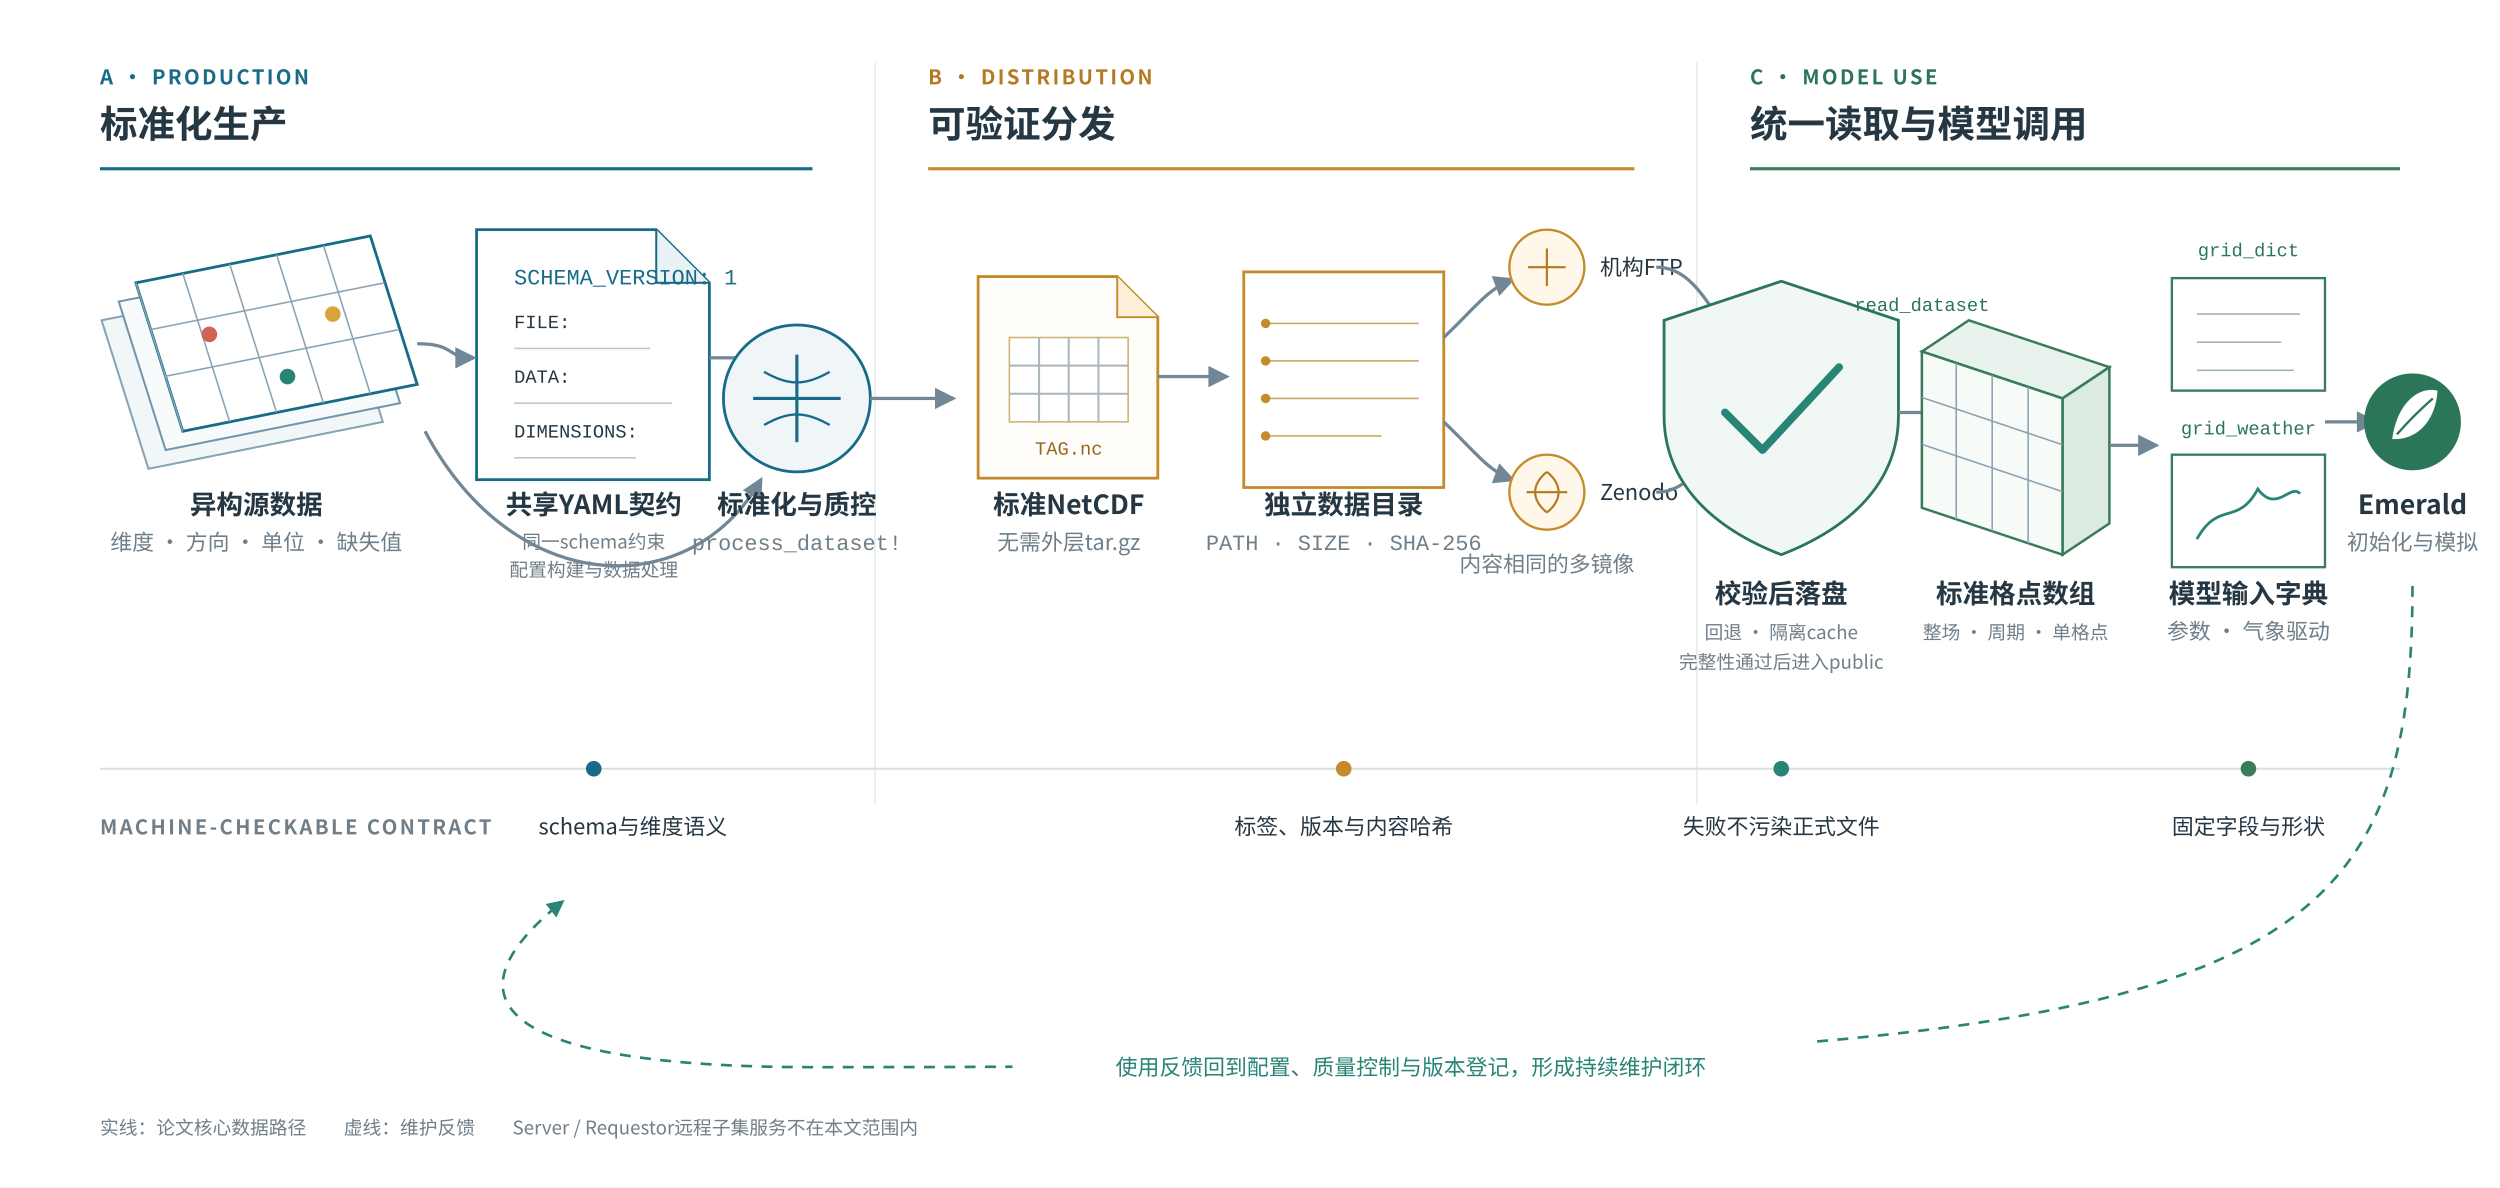
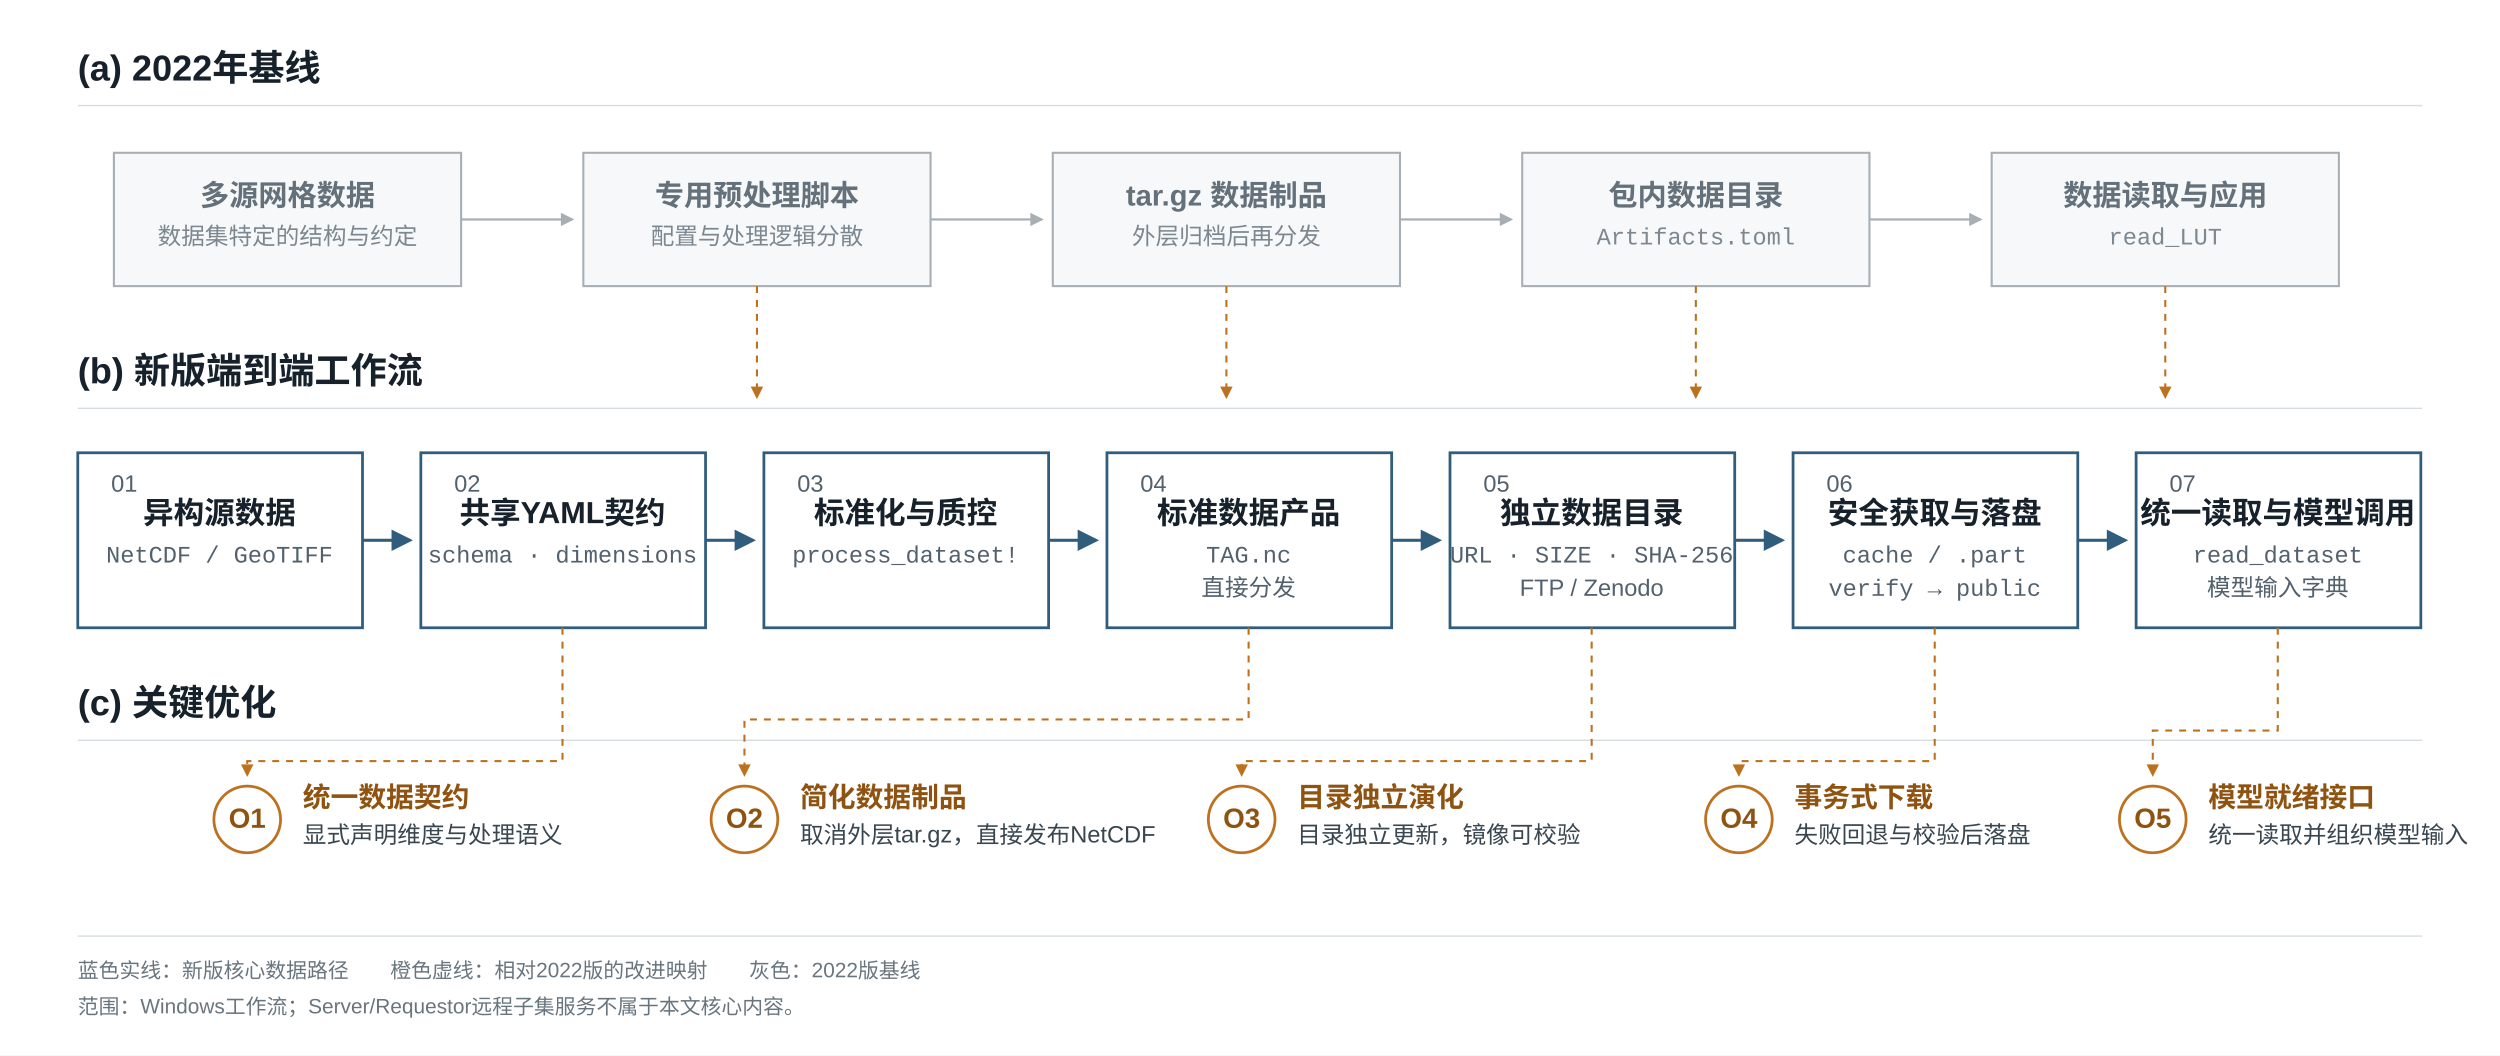
- <svg xmlns="http://www.w3.org/2000/svg" width="1600" height="760" viewBox="0 0 1600 760">
+ <svg xmlns="http://www.w3.org/2000/svg" width="1800" height="760" viewBox="0 0 1800 760">
  <defs>
    <style>
-       .sans { font-family: "Microsoft YaHei", "Noto Sans CJK SC", Arial, sans-serif; }
-       .mono { font-family: Consolas, "Courier New", monospace; }
-       .ink { fill: #263744; }
-       .muted { fill: #6f7e88; }
-       .stage { font-size: 24px; font-weight: 700; }
-       .stage-en { font-size: 13px; font-weight: 700; letter-spacing: 1.5px; }
-       .label { font-size: 17px; font-weight: 650; }
-       .body { font-size: 14px; }
-       .small { font-size: 12px; }
-       .flow { fill: none; stroke: #718795; stroke-width: 2.1; marker-end: url(#arrow); }
-       .thin { fill: none; stroke: #a9b6be; stroke-width: 1.3; }
-       .grid { fill: none; stroke: #88a3b3; stroke-width: 1; }
+       .sans{font-family:Arial,"Microsoft YaHei","Noto Sans CJK SC",sans-serif}
+       .mono{font-family:Consolas,"Courier New",monospace}
+       .panel{font-size:26px;font-weight:700;fill:#17212b}
+       .node-title{font-size:22px;font-weight:700;fill:#17212b}
+       .node-sub{font-size:17px;fill:#52616d}
+       .base-title{font-size:21px;font-weight:700;fill:#65717a}
+       .base-sub{font-size:17px;fill:#7c8790}
+       .opt-title{font-size:20px;font-weight:700;fill:#8f5311}
+       .opt-sub{font-size:17px;fill:#384650}
+       .note{font-size:15px;fill:#68757e}
+       .box{fill:#fff;stroke:#315d7d;stroke-width:2}
+       .basebox{fill:#f7f8f9;stroke:#a7afb5;stroke-width:1.5}
+       .flow{fill:none;stroke:#315d7d;stroke-width:2.2;marker-end:url(#arrow)}
+       .baseflow{fill:none;stroke:#a7afb5;stroke-width:1.6;marker-end:url(#arrow-gray)}
+       .change{fill:none;stroke:#bd711e;stroke-width:1.5;stroke-dasharray:5 5;marker-end:url(#arrow-orange)}
+       .guide{stroke:#d6dce0;stroke-width:1}
    </style>
-     <marker id="arrow" viewBox="0 0 10 10" refX="8.5" refY="5" markerWidth="6.5" markerHeight="6.5" orient="auto-start-reverse">
-       <path d="M0,0 L10,5 L0,10 z" fill="#718795" />
+     <marker id="arrow" viewBox="0 0 10 10" refX="8.5" refY="5" markerWidth="7" markerHeight="7" orient="auto">
+       <path d="M0 0L10 5L0 10Z" fill="#315d7d" />
    </marker>
-     <marker id="feedback" viewBox="0 0 10 10" refX="8.5" refY="5" markerWidth="6.5" markerHeight="6.5" orient="auto-start-reverse">
-       <path d="M0,0 L10,5 L0,10 z" fill="#278477" />
+     <marker id="arrow-gray" viewBox="0 0 10 10" refX="8.5" refY="5" markerWidth="6" markerHeight="6" orient="auto">
+       <path d="M0 0L10 5L0 10Z" fill="#a7afb5" />
    </marker>
-     <clipPath id="cube-front">
-       <polygon points="1230,225 1320,255 1320,355 1230,325" />
-     </clipPath>
+     <marker id="arrow-orange" viewBox="0 0 10 10" refX="8.5" refY="5" markerWidth="6" markerHeight="6" orient="auto">
+       <path d="M0 0L10 5L0 10Z" fill="#bd711e" />
+     </marker>
  </defs>
-   <rect width="1600" height="760" fill="#ffffff" />
+   <rect width="1800" height="760" fill="#fff" />
+   <text x="56" y="58" class="sans panel">(a) 2022年基线</text>
+   <line x1="56" y1="76" x2="1744" y2="76" class="guide" />
  <g class="sans">
-     <text x="64" y="54" class="stage-en" fill="#176b87">A · PRODUCTION</text>
-     <text x="64" y="88" class="stage ink">标准化生产</text>
-     <line x1="64" y1="108" x2="520" y2="108" stroke="#176b87" stroke-width="2" />
-     <text x="594" y="54" class="stage-en" fill="#b57922">B · DISTRIBUTION</text>
-     <text x="594" y="88" class="stage ink">可验证分发</text>
-     <line x1="594" y1="108" x2="1046" y2="108" stroke="#c58b2a" stroke-width="2" />
-     <text x="1120" y="54" class="stage-en" fill="#2b7658">C · MODEL USE</text>
-     <text x="1120" y="88" class="stage ink">统一读取与模型调用</text>
-     <line x1="1120" y1="108" x2="1536" y2="108" stroke="#3a7c5a" stroke-width="2" />
+     <rect x="82" y="110" width="250" height="96" class="basebox" />
+     <text x="207" y="148" text-anchor="middle" class="base-title">多源网格数据</text>
+     <text x="207" y="176" text-anchor="middle" class="base-sub">数据集特定的结构与约定</text>
+     <rect x="420" y="110" width="250" height="96" class="basebox" />
+     <text x="545" y="148" text-anchor="middle" class="base-title">专用预处理脚本</text>
+     <text x="545" y="176" text-anchor="middle" class="base-sub">配置与处理逻辑分散</text>
+     <rect x="758" y="110" width="250" height="96" class="basebox" />
+     <text x="883" y="148" text-anchor="middle" class="base-title">tar.gz 数据制品</text>
+     <text x="883" y="176" text-anchor="middle" class="base-sub">外层归档后再分发</text>
+     <rect x="1096" y="110" width="250" height="96" class="basebox" />
+     <text x="1221" y="148" text-anchor="middle" class="base-title">包内数据目录</text>
+     <text x="1221" y="176" text-anchor="middle" class="base-sub mono">Artifacts.toml</text>
+     <rect x="1434" y="110" width="250" height="96" class="basebox" />
+     <text x="1559" y="148" text-anchor="middle" class="base-title">数据读取与应用</text>
+     <text x="1559" y="176" text-anchor="middle" class="base-sub mono">read_LUT</text>
  </g>
-   <line x1="560" y1="40" x2="560" y2="515" stroke="#e4e9ec" stroke-width="1" />
-   <line x1="1086" y1="40" x2="1086" y2="515" stroke="#e4e9ec" stroke-width="1" />
-   <g>
-     <polygon points="65,205 215,175 245,270 95,300" fill="#f1f6f8" stroke="#88a3b3" stroke-width="1.3" />
-     <polygon points="76,193 226,163 256,258 106,288" fill="#f8fbfc" stroke="#6f96aa" stroke-width="1.3" />
-     <polygon points="87,181 237,151 267,246 117,276" fill="#ffffff" stroke="#176b87" stroke-width="1.8" />
-     <g class="grid">
-       <line x1="117" y1="276" x2="87" y2="181" />
-       <line x1="147" y1="270" x2="117" y2="175" />
-       <line x1="177" y1="264" x2="147" y2="169" />
-       <line x1="207" y1="258" x2="177" y2="163" />
-       <line x1="237" y1="252" x2="207" y2="157" />
-       <line x1="96" y1="211" x2="246" y2="181" />
-       <line x1="105" y1="241" x2="255" y2="211" />
-     </g>
-     <circle cx="134" cy="214" r="5" fill="#d06355" />
-     <circle cx="213" cy="201" r="5" fill="#d9a43a" />
-     <circle cx="184" cy="241" r="5" fill="#278477" />
-     <text x="164" y="329" text-anchor="middle" class="sans label ink">异构源数据</text>
-     <text x="164" y="352" text-anchor="middle" class="sans body muted">维度 · 方向 · 单位 · 缺失值</text>
+   <path d="M332 158H412" class="baseflow" />
+   <path d="M670 158H750" class="baseflow" />
+   <path d="M1008 158H1088" class="baseflow" />
+   <path d="M1346 158H1426" class="baseflow" />
+   <path d="M545 206V286" class="change" />
+   <path d="M883 206V286" class="change" />
+   <path d="M1221 206V286" class="change" />
+   <path d="M1559 206V286" class="change" />
+   <text x="56" y="276" class="sans panel">(b) 新版端到端工作流</text>
+   <line x1="56" y1="294" x2="1744" y2="294" class="guide" />
+   <g class="sans">
+     <rect x="56" y="326" width="205" height="126" class="box" />
+     <text x="80" y="354" class="node-sub">01</text>
+     <text x="158" y="377" text-anchor="middle" class="node-title">异构源数据</text>
+     <text x="158" y="405" text-anchor="middle" class="node-sub mono">NetCDF / GeoTIFF</text>
+     <rect x="303" y="326" width="205" height="126" class="box" />
+     <text x="327" y="354" class="node-sub">02</text>
+     <text x="405" y="377" text-anchor="middle" class="node-title">共享YAML契约</text>
+     <text x="405" y="405" text-anchor="middle" class="node-sub mono">schema · dimensions</text>
+     <rect x="550" y="326" width="205" height="126" class="box" />
+     <text x="574" y="354" class="node-sub">03</text>
+     <text x="652" y="377" text-anchor="middle" class="node-title">标准化与质控</text>
+     <text x="652" y="405" text-anchor="middle" class="node-sub mono">process_dataset!</text>
+     <rect x="797" y="326" width="205" height="126" class="box" />
+     <text x="821" y="354" class="node-sub">04</text>
+     <text x="899" y="377" text-anchor="middle" class="node-title">标准数据产品</text>
+     <text x="899" y="405" text-anchor="middle" class="node-sub mono">TAG.nc</text>
+     <text x="899" y="429" text-anchor="middle" class="node-sub">直接分发</text>
+     <rect x="1044" y="326" width="205" height="126" class="box" />
+     <text x="1068" y="354" class="node-sub">05</text>
+     <text x="1146" y="377" text-anchor="middle" class="node-title">独立数据目录</text>
+     <text x="1146" y="405" text-anchor="middle" class="node-sub mono">URL · SIZE · SHA-256</text>
+     <text x="1146" y="429" text-anchor="middle" class="node-sub">FTP / Zenodo</text>
+     <rect x="1291" y="326" width="205" height="126" class="box" />
+     <text x="1315" y="354" class="node-sub">06</text>
+     <text x="1393" y="377" text-anchor="middle" class="node-title">安全获取与落盘</text>
+     <text x="1393" y="405" text-anchor="middle" class="node-sub mono">cache / .part</text>
+     <text x="1393" y="429" text-anchor="middle" class="node-sub mono">verify → public</text>
+     <rect x="1538" y="326" width="205" height="126" class="box" />
+     <text x="1562" y="354" class="node-sub">07</text>
+     <text x="1640" y="377" text-anchor="middle" class="node-title">统一读取与模型调用</text>
+     <text x="1640" y="405" text-anchor="middle" class="node-sub mono">read_dataset</text>
+     <text x="1640" y="429" text-anchor="middle" class="node-sub">模型输入字典</text>
  </g>
-   <g>
-     <path d="M305 147 H420 L454 181 V307 H305 Z" fill="#ffffff" stroke="#176b87" stroke-width="1.8" />
-     <path d="M420 147 V181 H454" fill="#e8f2f5" stroke="#176b87" stroke-width="1.3" />
-     <text x="329" y="182" class="mono body" fill="#176b87">SCHEMA_VERSION: 1</text>
-     <text x="329" y="210" class="mono small ink">FILE:</text>
-     <line x1="329" y1="223" x2="416" y2="223" stroke="#b8c8d0" />
-     <text x="329" y="245" class="mono small ink">DATA:</text>
-     <line x1="329" y1="258" x2="430" y2="258" stroke="#b8c8d0" />
-     <text x="329" y="280" class="mono small ink">DIMENSIONS:</text>
-     <line x1="329" y1="293" x2="407" y2="293" stroke="#b8c8d0" />
-     <text x="380" y="329" text-anchor="middle" class="sans label ink">共享YAML契约</text>
-     <text x="380" y="351" text-anchor="middle" class="sans small muted">同一schema约束</text>
-     <text x="380" y="369" text-anchor="middle" class="sans small muted">配置构建与数据处理</text>
+   <path d="M261 389H295" class="flow" />
+   <path d="M508 389H542" class="flow" />
+   <path d="M755 389H789" class="flow" />
+   <path d="M1002 389H1036" class="flow" />
+   <path d="M1249 389H1283" class="flow" />
+   <path d="M1496 389H1530" class="flow" />
+   <text x="56" y="515" class="sans panel">(c) 关键优化</text>
+   <line x1="56" y1="533" x2="1744" y2="533" class="guide" />
+   <g class="sans">
+     <circle cx="178" cy="590" r="24" fill="#fff" stroke="#bd711e" stroke-width="2" />
+     <text x="178" y="596" text-anchor="middle" class="opt-title">O1</text>
+     <text x="218" y="581" class="opt-title">统一数据契约</text>
+     <text x="218" y="607" class="opt-sub">显式声明维度与处理语义</text>
+     <circle cx="536" cy="590" r="24" fill="#fff" stroke="#bd711e" stroke-width="2" />
+     <text x="536" y="596" text-anchor="middle" class="opt-title">O2</text>
+     <text x="576" y="581" class="opt-title">简化数据制品</text>
+     <text x="576" y="607" class="opt-sub">取消外层tar.gz，直接发布NetCDF</text>
+     <circle cx="894" cy="590" r="24" fill="#fff" stroke="#bd711e" stroke-width="2" />
+     <text x="894" y="596" text-anchor="middle" class="opt-title">O3</text>
+     <text x="934" y="581" class="opt-title">目录独立演化</text>
+     <text x="934" y="607" class="opt-sub">目录独立更新，镜像可校验</text>
+     <circle cx="1252" cy="590" r="24" fill="#fff" stroke="#bd711e" stroke-width="2" />
+     <text x="1252" y="596" text-anchor="middle" class="opt-title">O4</text>
+     <text x="1292" y="581" class="opt-title">事务式下载</text>
+     <text x="1292" y="607" class="opt-sub">失败回退与校验后落盘</text>
+     <circle cx="1550" cy="590" r="24" fill="#fff" stroke="#bd711e" stroke-width="2" />
+     <text x="1550" y="596" text-anchor="middle" class="opt-title">O5</text>
+     <text x="1590" y="581" class="opt-title">模型就绪接口</text>
+     <text x="1590" y="607" class="opt-sub">统一读取并组织模型输入</text>
  </g>
-   <path d="M267 220 C292 220, 285 229, 303 229" class="flow" />
-   <path d="M272 276 C330 385, 443 385, 487 307" class="flow" />
-   <path d="M454 229 C474 229, 482 229, 499 229" class="flow" />
-   <g>
-     <circle cx="510" cy="255" r="47" fill="#f0f6f8" stroke="#176b87" stroke-width="1.8" />
-     <path d="M482 255 H538 M510 227 V283" stroke="#176b87" stroke-width="2" />
-     <path d="M489 238 C505 247, 515 247, 531 238 M489 272 C505 263, 515 263, 531 272" fill="none" stroke="#176b87" stroke-width="1.5" />
-     <text x="510" y="329" text-anchor="middle" class="sans label ink">标准化与质控</text>
-     <text x="510" y="352" text-anchor="middle" class="mono body muted">process_dataset!</text>
-   </g>
-   <path d="M557 255 H610" class="flow" />
-   <g>
-     <path d="M626 177 H715 L741 203 V306 H626 Z" fill="#fffdfa" stroke="#c58b2a" stroke-width="1.8" />
-     <path d="M715 177 V203 H741" fill="#fbefd8" stroke="#c58b2a" stroke-width="1.2" />
-     <rect x="646" y="216" width="76" height="54" fill="#ffffff" stroke="#cfb077" />
-     <path d="M646 234 H722 M646 252 H722 M665 216 V270 M684 216 V270 M703 216 V270" class="thin" />
-     <text x="684" y="291" text-anchor="middle" class="mono small" fill="#9b661b">TAG.nc</text>
-     <text x="684" y="329" text-anchor="middle" class="sans label ink">标准NetCDF</text>
-     <text x="684" y="352" text-anchor="middle" class="sans body muted">无需外层tar.gz</text>
-   </g>
-   <path d="M741 241 H785" class="flow" />
-   <g>
-     <rect x="796" y="174" width="128" height="138" fill="#ffffff" stroke="#c58b2a" stroke-width="1.8" />
-     <line x1="812" y1="207" x2="908" y2="207" stroke="#c7a460" />
-     <line x1="812" y1="231" x2="908" y2="231" stroke="#c7a460" />
-     <line x1="812" y1="255" x2="908" y2="255" stroke="#c7a460" />
-     <line x1="812" y1="279" x2="884" y2="279" stroke="#c7a460" />
-     <circle cx="810" cy="207" r="3" fill="#c58b2a" />
-     <circle cx="810" cy="231" r="3" fill="#c58b2a" />
-     <circle cx="810" cy="255" r="3" fill="#c58b2a" />
-     <circle cx="810" cy="279" r="3" fill="#c58b2a" />
-     <text x="860" y="329" text-anchor="middle" class="sans label ink">独立数据目录</text>
-     <text x="860" y="352" text-anchor="middle" class="mono body muted">PATH · SIZE · SHA-256</text>
-   </g>
-   <path d="M924 216 C945 196, 952 185, 968 179" class="flow" />
-   <path d="M924 270 C945 290, 952 301, 968 307" class="flow" />
-   <g class="sans">
-     <circle cx="990" cy="171" r="24" fill="#fff8ea" stroke="#c58b2a" stroke-width="1.5" />
-     <path d="M978 171 H1002 M990 159 V183" stroke="#b57922" stroke-width="1.4" />
-     <text x="1024" y="176" class="body ink">机构FTP</text>
-     <circle cx="990" cy="315" r="24" fill="#fff8ea" stroke="#c58b2a" stroke-width="1.5" />
-     <path d="M977 315 H1003 M990 302 C980 310, 980 320, 990 328 M990 302 C1000 310, 1000 320, 990 328" fill="none" stroke="#b57922" stroke-width="1.4" />
-     <text x="1024" y="320" class="body ink">Zenodo</text>
-     <text x="990" y="366" text-anchor="middle" class="sans body muted">内容相同的多镜像</text>
-   </g>
-   <path d="M1060 171 C1090 171, 1098 213, 1125 232" class="flow" />
-   <path d="M1060 315 C1090 315, 1098 273, 1125 254" class="flow" />
-   <g>
-     <path d="M1140 180 L1215 205 V266 C1215 309, 1184 338, 1140 355 C1096 338, 1065 309, 1065 266 V205 Z" fill="#f0f7f4" stroke="#2b7658" stroke-width="1.8" />
-     <path d="M1104 264 L1128 288 L1177 235" fill="none" stroke="#278477" stroke-width="5" stroke-linecap="round" stroke-linejoin="round" />
-     <text x="1140" y="386" text-anchor="middle" class="sans label ink">校验后落盘</text>
-     <text x="1140" y="409" text-anchor="middle" class="sans small muted">回退 · 隔离cache</text>
-     <text x="1140" y="428" text-anchor="middle" class="sans small muted">完整性通过后进入public</text>
-   </g>
-   <path d="M1215 264 H1244" class="flow" />
-   <text x="1230" y="199" text-anchor="middle" class="mono small" fill="#2b7658">read_dataset</text>
-   <g>
-     <polygon points="1260,205 1350,235 1320,255 1230,225" fill="#e9f3ee" stroke="#3a7c5a" stroke-width="1.6" />
-     <polygon points="1320,255 1350,235 1350,335 1320,355" fill="#dcebe2" stroke="#3a7c5a" stroke-width="1.6" />
-     <polygon points="1230,225 1320,255 1320,355 1230,325" fill="#f7fbf8" stroke="#3a7c5a" stroke-width="1.6" />
-     <g clip-path="url(#cube-front)" class="grid">
-       <line x1="1252" y1="220" x2="1252" y2="345" />
-       <line x1="1275" y1="228" x2="1275" y2="350" />
-       <line x1="1298" y1="236" x2="1298" y2="357" />
-       <line x1="1220" y1="251" x2="1330" y2="288" />
-       <line x1="1220" y1="281" x2="1330" y2="318" />
-     </g>
-     <text x="1290" y="386" text-anchor="middle" class="sans label ink">标准格点数组</text>
-     <text x="1290" y="409" text-anchor="middle" class="sans small muted">整场 · 周期 · 单格点</text>
-   </g>
-   <path d="M1350 285 H1380" class="flow" />
-   <g>
-     <path d="M1390 178 H1488 V250 H1390 Z" fill="#ffffff" stroke="#3a7c5a" stroke-width="1.5" />
-     <line x1="1406" y1="201" x2="1472" y2="201" stroke="#9db6a7" />
-     <line x1="1406" y1="219" x2="1460" y2="219" stroke="#9db6a7" />
-     <line x1="1406" y1="237" x2="1468" y2="237" stroke="#9db6a7" />
-     <text x="1439" y="164" text-anchor="middle" class="mono small" fill="#2b7658">grid_dict</text>
-     <path d="M1390 291 H1488 V363 H1390 Z" fill="#ffffff" stroke="#3a7c5a" stroke-width="1.5" />
-     <path d="M1406 345 C1420 320, 1432 337, 1445 313 C1457 329, 1466 309, 1472 316" fill="none" stroke="#278477" stroke-width="1.8" />
-     <text x="1439" y="278" text-anchor="middle" class="mono small" fill="#2b7658">grid_weather</text>
-     <text x="1439" y="386" text-anchor="middle" class="sans label ink">模型输入字典</text>
-     <text x="1439" y="409" text-anchor="middle" class="sans body muted">参数 · 气象驱动</text>
-   </g>
-   <path d="M1488 270 H1520" class="flow" />
-   <g>
-     <circle cx="1544" cy="270" r="31" fill="#2b7658" />
-     <path d="M1531 281 C1534 258, 1548 247, 1560 250 C1559 269, 1547 282, 1531 281 Z" fill="#ffffff" />
-     <path d="M1534 278 C1541 270, 1548 263, 1557 255" fill="none" stroke="#2b7658" stroke-width="1.5" />
-     <text x="1544" y="329" text-anchor="middle" class="sans label ink">Emerald</text>
-     <text x="1544" y="352" text-anchor="middle" class="sans body muted">初始化与模拟</text>
-   </g>
-   <line x1="64" y1="492" x2="1536" y2="492" stroke="#d7dfe4" stroke-width="1.3" />
-   <circle cx="380" cy="492" r="5" fill="#176b87" />
-   <circle cx="860" cy="492" r="5" fill="#c58b2a" />
-   <circle cx="1140" cy="492" r="5" fill="#278477" />
-   <circle cx="1439" cy="492" r="5" fill="#3a7c5a" />
-   <g class="sans">
-     <text x="64" y="534" class="stage-en" fill="#6f7e88">MACHINE-CHECKABLE CONTRACT</text>
-     <text x="405" y="534" text-anchor="middle" class="body ink">schema与维度语义</text>
-     <text x="860" y="534" text-anchor="middle" class="body ink">标签、版本与内容哈希</text>
-     <text x="1140" y="534" text-anchor="middle" class="body ink">失败不污染正式文件</text>
-     <text x="1439" y="534" text-anchor="middle" class="body ink">固定字段与形状</text>
-   </g>
-   <path d="M1544 375 C1544 650, 1425 683, 520 683 C322 683, 280 641, 360 577" fill="none" stroke="#278477" stroke-width="1.7" stroke-dasharray="7 6" marker-end="url(#feedback)" />
-   <rect x="648" y="665" width="510" height="34" fill="#ffffff" />
-   <text x="903" y="688" text-anchor="middle" class="sans body" fill="#278477">使用反馈回到配置、质量控制与版本登记，形成持续维护闭环</text>
-   <text x="64" y="726" class="sans small muted">实线：论文核心数据路径　　虚线：维护反馈　　Server / Requestor远程子集服务不在本文范围内</text>
+   <path d="M405 452V548H178V558" class="change" />
+   <path d="M899 452V518H536V558" class="change" />
+   <path d="M1146 452V548H894V558" class="change" />
+   <path d="M1393 452V548H1252V558" class="change" />
+   <path d="M1640 452V526H1550V558" class="change" />
+   <line x1="56" y1="674" x2="1744" y2="674" class="guide" />
+   <text x="56" y="704" class="sans note">蓝色实线：新版核心数据路径　　橙色虚线：相对2022版的改进映射　　灰色：2022版基线</text>
+   <text x="56" y="730" class="sans note">范围：Windows工作流；Server/Requestor远程子集服务不属于本文核心内容。</text>
</svg>
